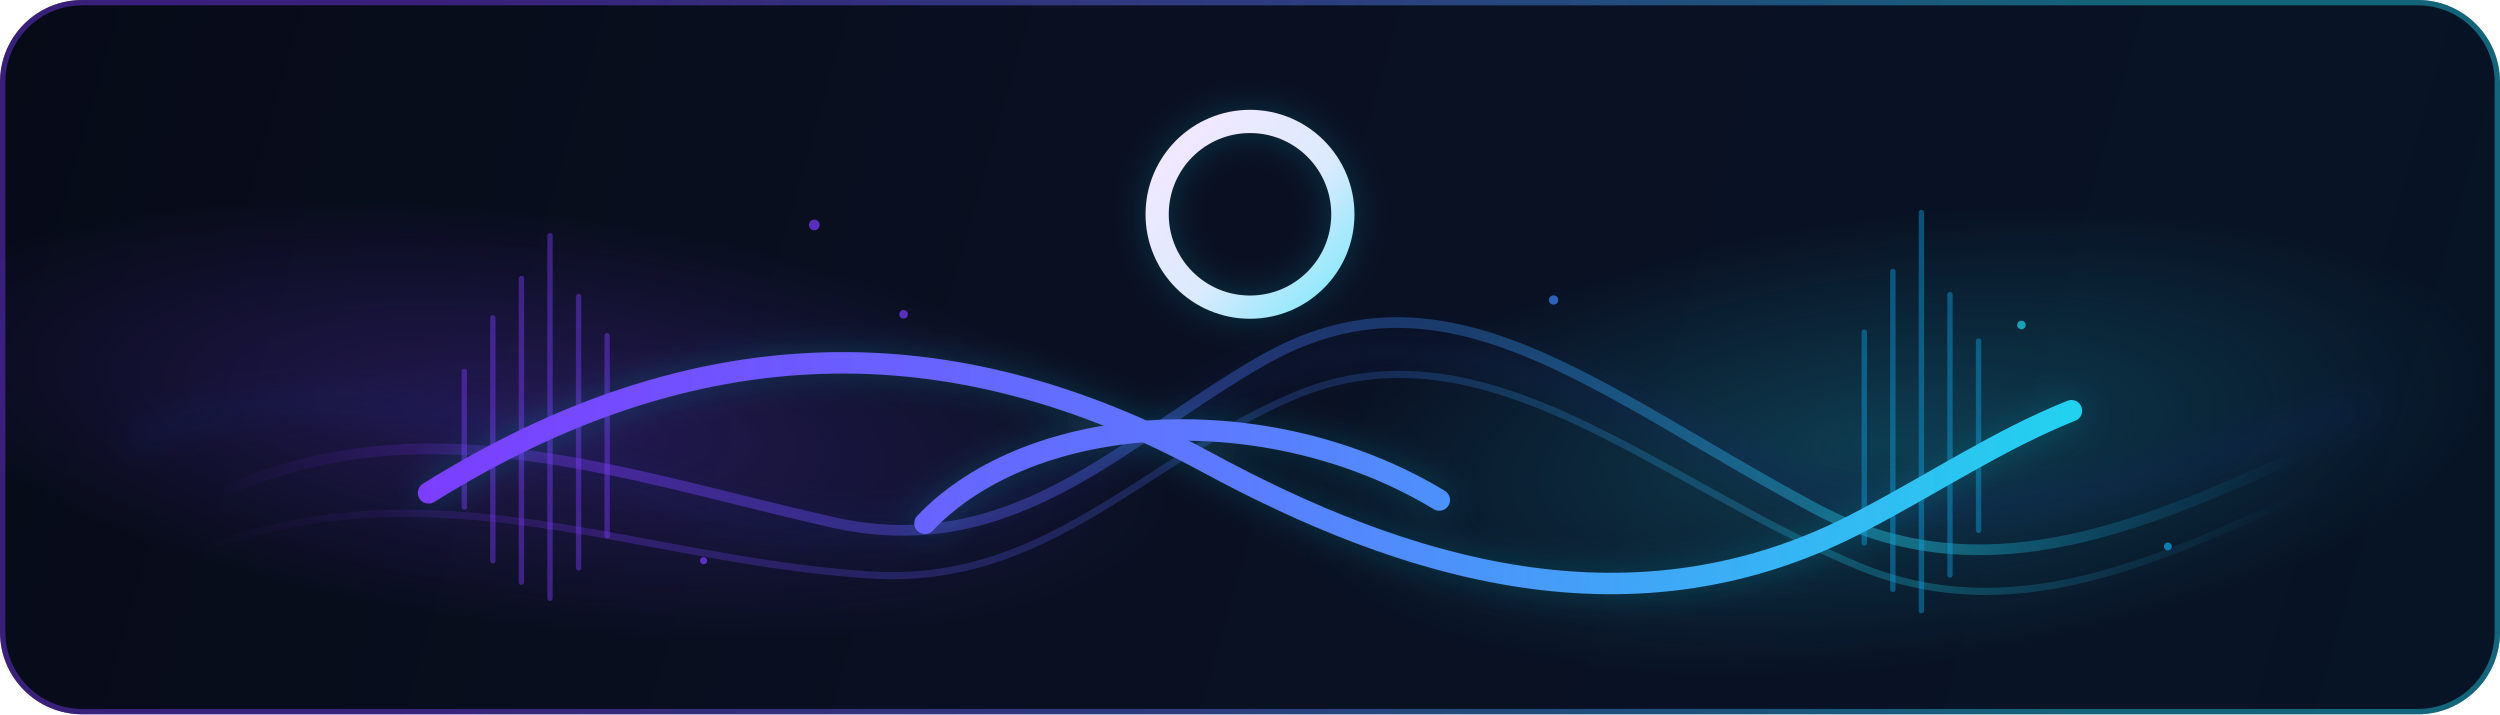
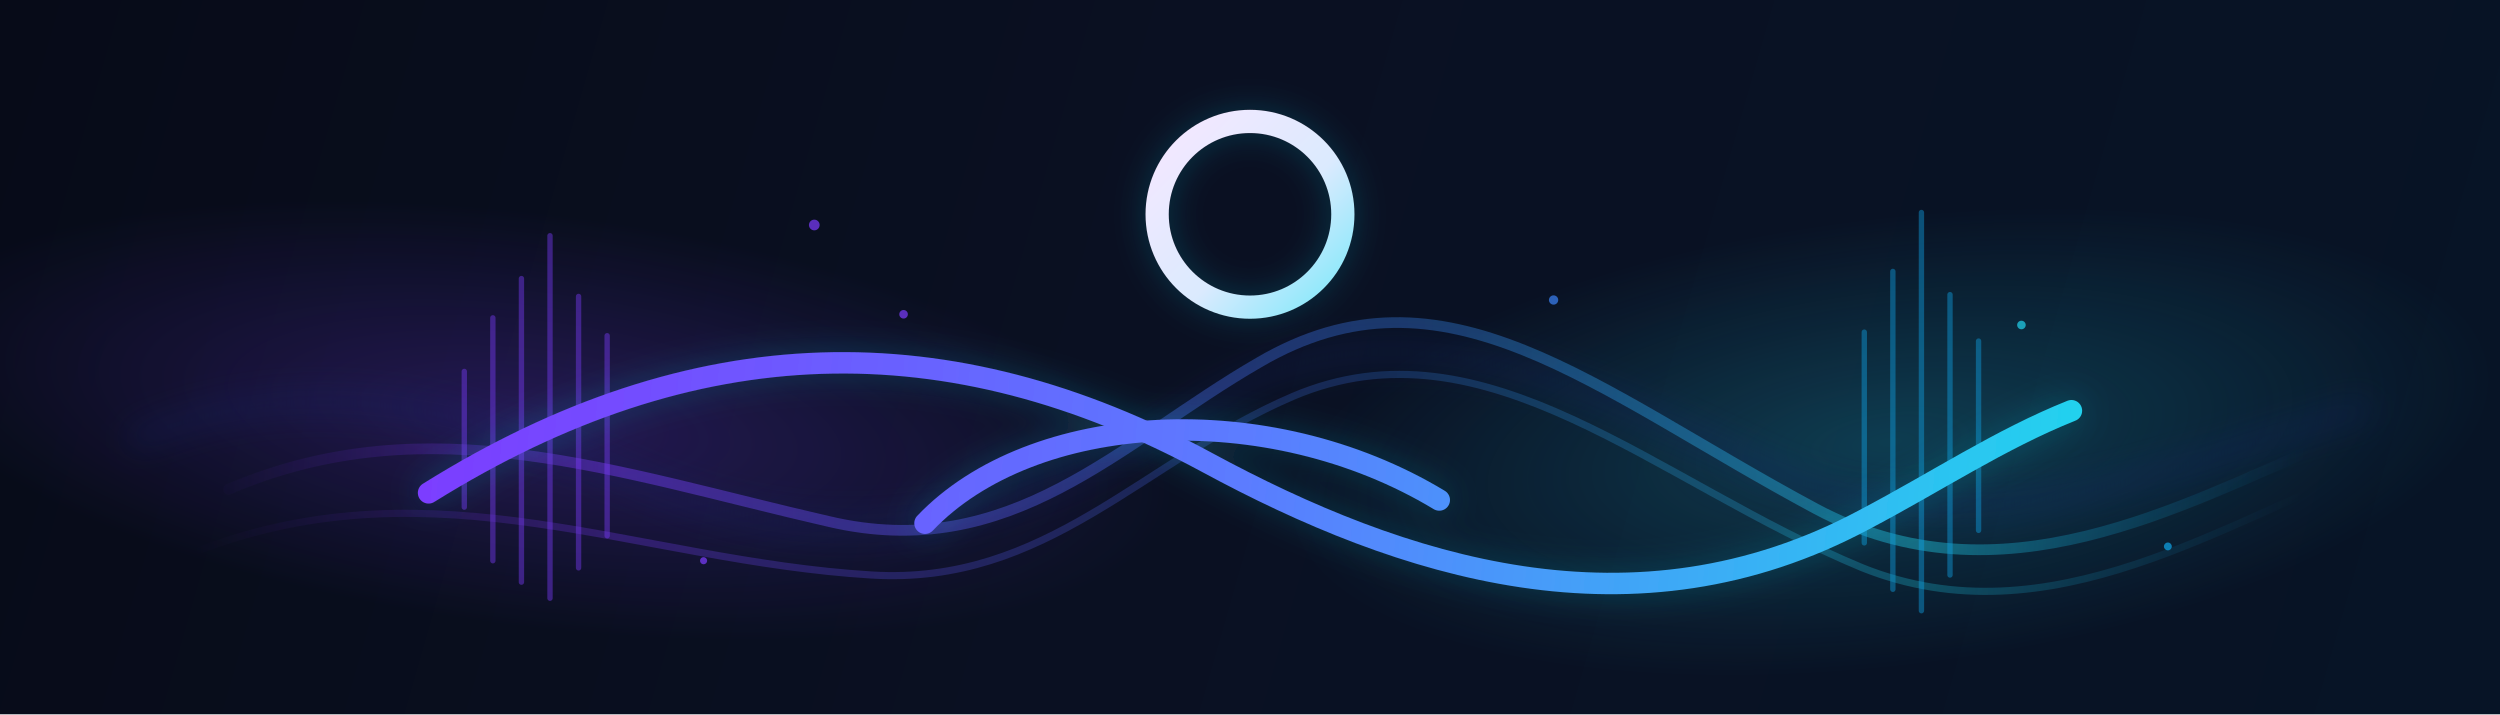
<svg xmlns="http://www.w3.org/2000/svg" width="1400" height="400" viewBox="0 0 1400 400" fill="none">
  <defs>
    <linearGradient id="bg" x1="0" y1="0" x2="1400" y2="400" gradientUnits="userSpaceOnUse">
      <stop offset="0" stop-color="#070b18" />
      <stop offset="0.45" stop-color="#0a1022" />
      <stop offset="1" stop-color="#071426" />
    </linearGradient>
    <linearGradient id="line" x1="230" y1="192" x2="1170" y2="270" gradientUnits="userSpaceOnUse">
      <stop offset="0" stop-color="#7c3cff" />
      <stop offset="0.5" stop-color="#5b7cff" />
      <stop offset="1" stop-color="#22d3ee" />
    </linearGradient>
    <linearGradient id="lineSoft" x1="110" y1="230" x2="1290" y2="270" gradientUnits="userSpaceOnUse">
      <stop offset="0" stop-color="#5b21b6" stop-opacity="0" />
      <stop offset="0.2" stop-color="#7c3cff" stop-opacity="0.72" />
      <stop offset="0.56" stop-color="#3b82f6" stop-opacity="0.58" />
      <stop offset="0.82" stop-color="#22d3ee" stop-opacity="0.7" />
      <stop offset="1" stop-color="#0ea5e9" stop-opacity="0" />
    </linearGradient>
    <linearGradient id="head" x1="646" y1="82" x2="754" y2="190" gradientUnits="userSpaceOnUse">
      <stop offset="0" stop-color="#f3e8ff" />
      <stop offset="0.5" stop-color="#dbeafe" />
      <stop offset="1" stop-color="#67e8f9" />
    </linearGradient>
    <radialGradient id="violetGlow" cx="0" cy="0" r="1" gradientUnits="userSpaceOnUse" gradientTransform="translate(300 236) rotate(7) scale(360 116)">
      <stop offset="0" stop-color="#7c3cff" stop-opacity="0.24" />
      <stop offset="1" stop-color="#7c3cff" stop-opacity="0" />
    </radialGradient>
    <radialGradient id="cyanGlow" cx="0" cy="0" r="1" gradientUnits="userSpaceOnUse" gradientTransform="translate(1058 247) rotate(-7) scale(340 126)">
      <stop offset="0" stop-color="#22d3ee" stop-opacity="0.22" />
      <stop offset="1" stop-color="#22d3ee" stop-opacity="0" />
    </radialGradient>
    <filter id="softBlur" x="-10%" y="-20%" width="120%" height="140%" color-interpolation-filters="sRGB">
      <feGaussianBlur stdDeviation="9" />
    </filter>
    <filter id="lineGlow" x="-10%" y="-40%" width="120%" height="180%" color-interpolation-filters="sRGB">
      <feDropShadow dx="0" dy="0" stdDeviation="7" flood-color="#7c3cff" flood-opacity="0.34" />
      <feDropShadow dx="0" dy="0" stdDeviation="9" flood-color="#22d3ee" flood-opacity="0.2" />
    </filter>
  </defs>
-   <rect width="1400" height="400" rx="46" fill="url(#bg)" />
-   <rect x="1.5" y="1.5" width="1397" height="397" rx="44.5" stroke="url(#line)" stroke-opacity="0.42" stroke-width="3" />
-   <rect width="1400" height="400" rx="46" fill="url(#violetGlow)" />
-   <rect width="1400" height="400" rx="46" fill="url(#cyanGlow)" />
+   <rect width="1400" height="400" fill="url(#bg)" />
+   <rect width="1400" height="400" fill="url(#violetGlow)" />
+   <rect width="1400" height="400" fill="url(#cyanGlow)" />
  <path d="M76 246C173 205 267 230 359 270C484 323 584 283 675 226C774 164 884 213 984 260C1105 317 1216 259 1324 229" stroke="#182b76" stroke-opacity="0.34" stroke-width="9" stroke-linecap="round" filter="url(#softBlur)" />
  <path d="M128 274C240 226 346 265 464 292C566 316 627 248 705 203C809 142 892 218 1017 285C1120 340 1221 283 1304 248" stroke="url(#lineSoft)" stroke-width="6" stroke-linecap="round" opacity="0.58" />
  <path d="M112 308C244 258 357 314 488 322C586 328 640 258 724 222C832 176 927 270 1043 318C1148 360 1247 291 1335 258" stroke="url(#lineSoft)" stroke-width="4" stroke-linecap="round" opacity="0.38" />
  <g opacity="0.42">
    <path d="M260 208V284" stroke="#7c3cff" stroke-width="3" stroke-linecap="round" />
    <path d="M276 178V314" stroke="#7c3cff" stroke-width="3" stroke-linecap="round" />
    <path d="M292 156V326" stroke="#7c3cff" stroke-width="3" stroke-linecap="round" />
    <path d="M308 132V335" stroke="#7c3cff" stroke-width="3" stroke-linecap="round" />
    <path d="M324 166V318" stroke="#7c3cff" stroke-width="3" stroke-linecap="round" />
    <path d="M340 188V300" stroke="#7c3cff" stroke-width="3" stroke-linecap="round" />
    <path d="M1044 186V304" stroke="#0ea5e9" stroke-width="3" stroke-linecap="round" />
    <path d="M1060 152V330" stroke="#0ea5e9" stroke-width="3" stroke-linecap="round" />
    <path d="M1076 119V342" stroke="#0ea5e9" stroke-width="3" stroke-linecap="round" />
    <path d="M1092 165V322" stroke="#0ea5e9" stroke-width="3" stroke-linecap="round" />
    <path d="M1108 191V297" stroke="#0ea5e9" stroke-width="3" stroke-linecap="round" />
  </g>
  <g opacity="0.7">
    <circle cx="456" cy="126" r="3" fill="#7c3cff" />
    <circle cx="506" cy="176" r="2.4" fill="#7c3cff" />
    <circle cx="870" cy="168" r="2.6" fill="#3b82f6" />
    <circle cx="1132" cy="182" r="2.4" fill="#22d3ee" />
    <circle cx="1214" cy="306" r="2.2" fill="#0ea5e9" />
    <circle cx="394" cy="314" r="2" fill="#7c3cff" />
  </g>
  <g filter="url(#lineGlow)">
    <path d="M240 276C389 183 532 181 676 259C785 318 915 360 1044 291C1084 270 1120 246 1160 230" stroke="url(#line)" stroke-width="12" stroke-linecap="round" />
    <path d="M518 293C578 230 710 222 806 280" stroke="url(#line)" stroke-width="12" stroke-linecap="round" />
    <circle cx="700" cy="120" r="52" stroke="url(#head)" stroke-width="13" />
  </g>
</svg>
